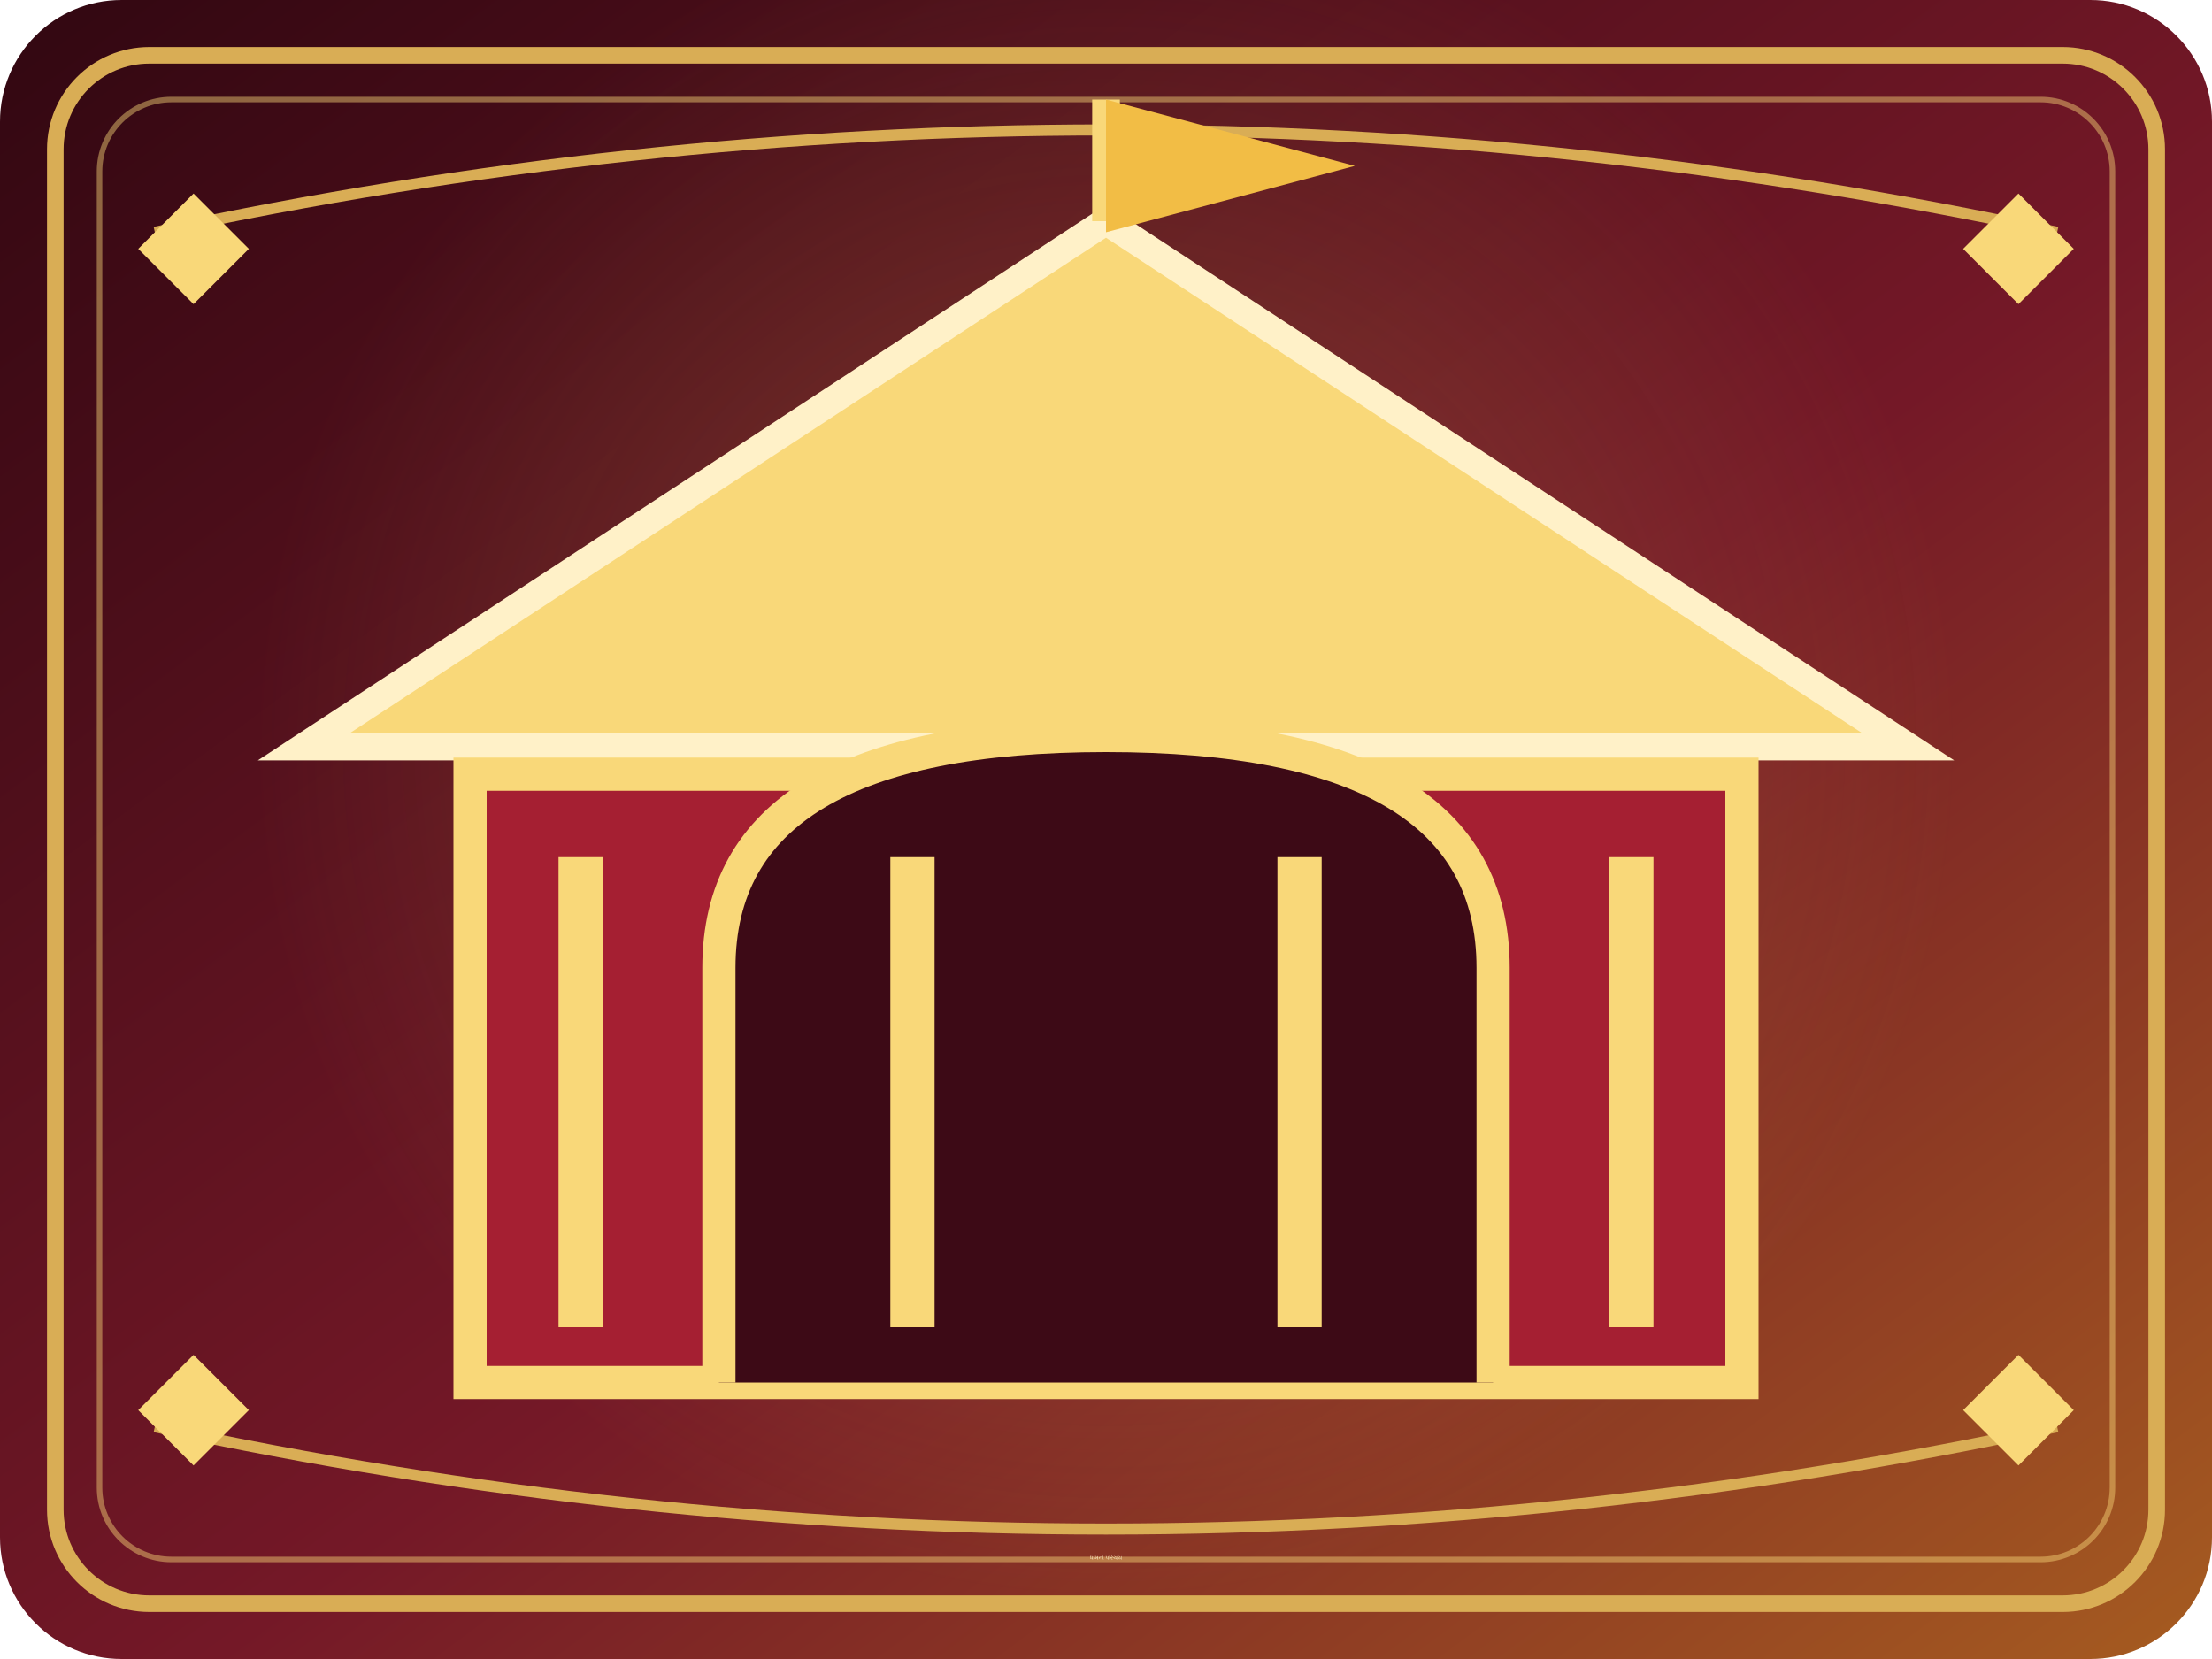
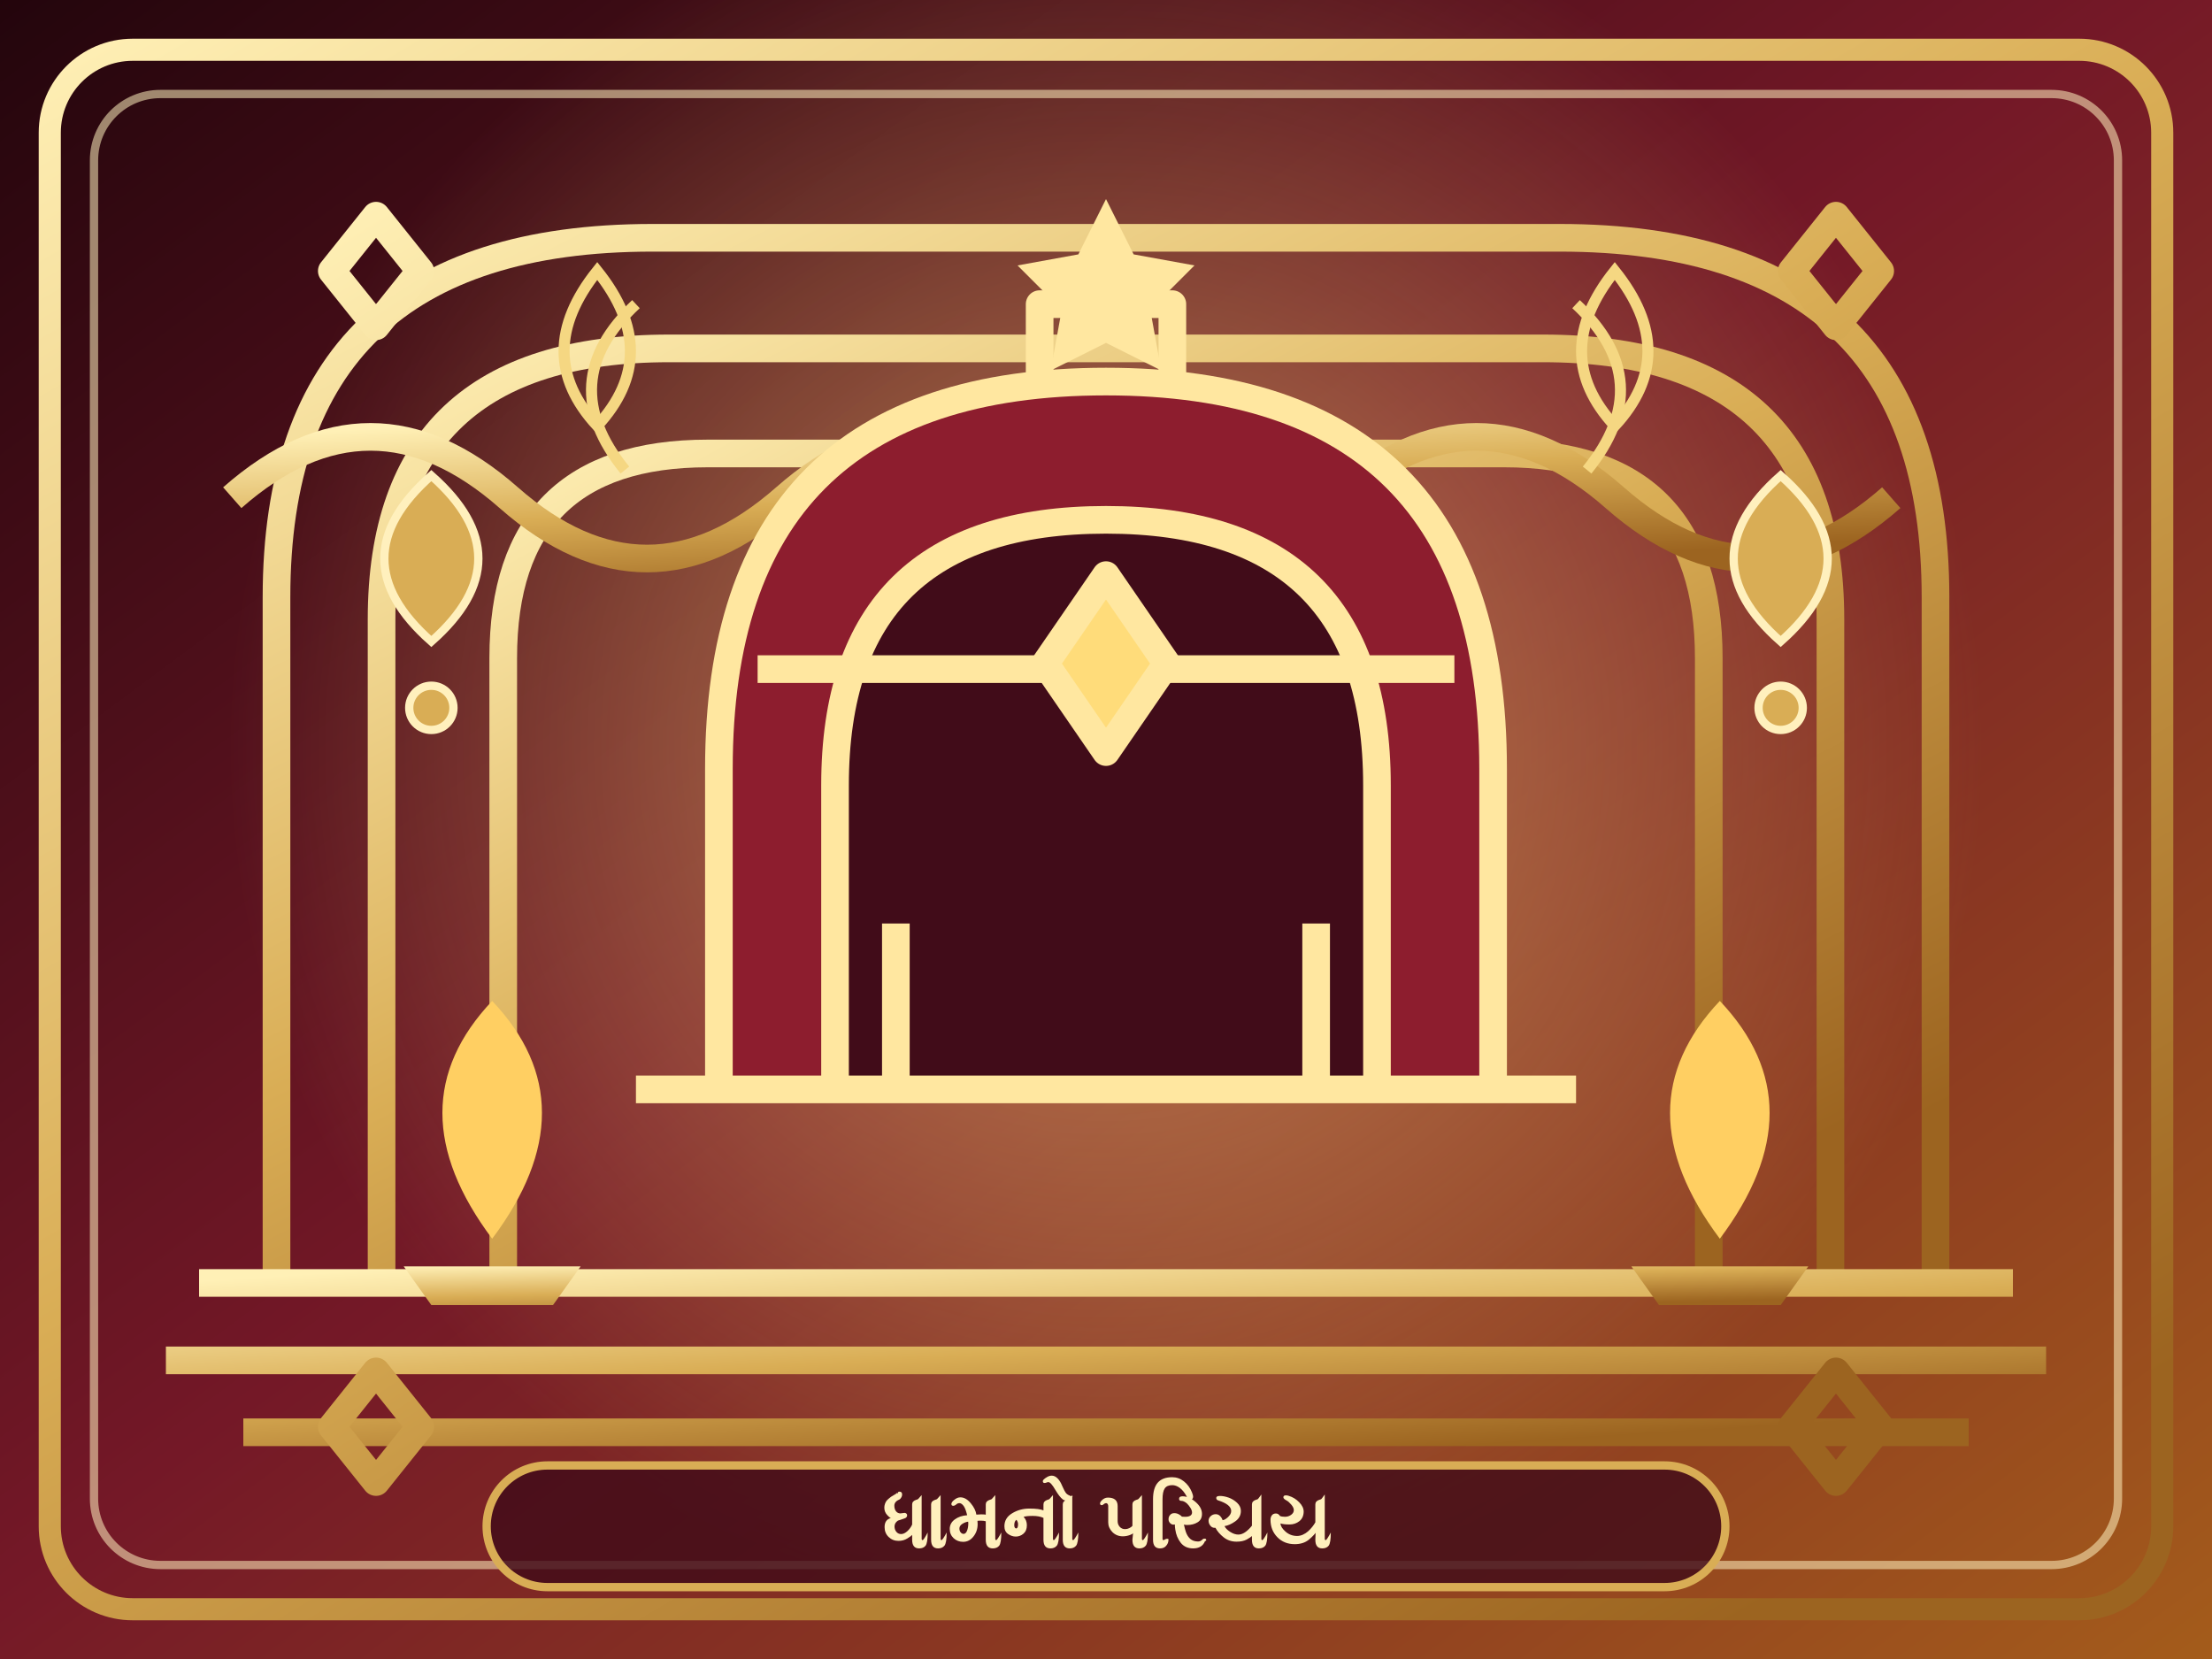
- <svg xmlns="http://www.w3.org/2000/svg" viewBox="0 0 400 300" role="img" aria-label="Temple introduction cover">
+ <svg xmlns="http://www.w3.org/2000/svg" viewBox="0 0 400 300" role="img" aria-label="ધામનો પરિચય">
  <defs>
    <linearGradient id="bg" x1="0" y1="0" x2="1" y2="1">
-       <stop stop-color="#310711" />
-       <stop offset=".55" stop-color="#741827" />
-       <stop offset="1" stop-color="#a65c20" />
+       <stop stop-color="#23050c" />
+       <stop offset=".48" stop-color="#741827" />
+       <stop offset="1" stop-color="#a45c1b" />
+     </linearGradient>
+     <linearGradient id="gold" x1="0" y1="0" x2="0.8" y2="1">
+       <stop stop-color="#fff0b6" />
+       <stop offset=".5" stop-color="#d9ad55" />
+       <stop offset="1" stop-color="#9c6420" />
    </linearGradient>
    <radialGradient id="glow">
-       <stop stop-color="#d9ad55" stop-opacity=".28" />
-       <stop offset="1" stop-color="#d9ad55" stop-opacity="0" />
+       <stop stop-color="#ffdc7a" stop-opacity=".55" />
+       <stop offset="1" stop-color="#ffdc7a" stop-opacity="0" />
    </radialGradient>
  </defs>
-   <rect width="400" height="300" rx="22" fill="url(#bg)" />
-   <circle cx="200" cy="135" r="155" fill="url(#glow)" />
-   <rect x="10" y="10" width="380" height="280" rx="17" fill="none" stroke="#d9ad55" stroke-width="3" />
-   <rect x="18" y="18" width="364" height="264" rx="13" fill="none" stroke="#f9d879" stroke-opacity=".45" />
-   <path d="M28 42Q200 5 372 42M28 258Q200 295 372 258" fill="none" stroke="#d9ad55" stroke-width="2" />
-   <path d="M55 135L200 40l145 95z" fill="#f9d879" stroke="#fff1c8" stroke-width="5" />
-   <path d="M85 140h230v110H85z" fill="#a51f32" stroke="#f9d879" stroke-width="6" />
-   <path d="M130 250v-75q0-42 70-42t70 42v75" fill="#3d0a16" stroke="#f9d879" stroke-width="6" />
-   <path d="M105 155v85M165 155v85M235 155v85M295 155v85" stroke="#f9d879" stroke-width="8" />
-   <path d="M200 40V18" stroke="#f9d879" stroke-width="5" />
-   <path d="M200 18l45 12-45 12z" fill="#f2bd45" />
-   <path d="M35 35l10 10-10 10-10-10zM365 35l10 10-10 10-10-10zM35 245l10 10-10 10-10-10zM365 245l10 10-10 10-10-10z" fill="#f9d879" />
-   <text x="200" y="282" fill="#fff1c8" font-size="1" text-anchor="middle">ધામનો પરિચય</text>
+   <rect width="400" height="300" fill="url(#bg)" />
+   <circle cx="200" cy="135" r="160" fill="url(#glow)" />
+   <rect x="9" y="9" width="382" height="282" rx="15" fill="none" stroke="url(#gold)" stroke-width="4" />
+   <rect x="17" y="17" width="366" height="266" rx="12" fill="none" stroke="#fff0bd" stroke-opacity=".55" stroke-width="1.5" />
+   <g fill="none" stroke="url(#gold)" stroke-width="5" stroke-linejoin="round">
+     <path d="M50 231V108Q50 43 118 43H282Q350 43 350 108V231" />
+     <path d="M69 231V112Q69 63 121 63H279Q331 63 331 112V231" />
+     <path d="M91 231V119Q91 82 128 82H272Q309 82 309 119V231" />
+     <path d="M36 232h328M30 246h340M44 259h312" />
+     <path d="M42 90q25-22 50 0t50 0 50 0 50 0 50 0 50 0" />
+     <path d="M68 39l8 10-8 10-8-10zM332 39l8 10-8 10-8-10zM68 248l8 10-8 10-8-10zM332 248l8 10-8 10-8-10z" />
+   </g>
+   <g fill="#d9ad55" stroke="#fff0bd" stroke-width="1.5">
+     <path d="M78 116q-17-15 0-30 17 15 0 30z" />
+     <path d="M322 116q-17-15 0-30 17 15 0 30z" />
+     <circle cx="78" cy="128" r="4" />
+     <circle cx="322" cy="128" r="4" />
+   </g>
+   <g fill="none" stroke="#f5d782" stroke-width="2">
+     <path d="M108 49q-12 15 0 28 12-13 0-28zm184 0q-12 15 0 28 12-13 0-28z" />
+     <path d="M115 55q-15 14-2 30m172-30q15 14 2 30" />
+   </g>
+   <g stroke="#ffe7a0" stroke-width="5" stroke-linejoin="round">
+     <path d="M130 197v-58q0-70 70-70t70 70v58" fill="#8d1d2e" />
+     <path d="M151 197v-55q0-48 49-48t49 48v55" fill="#410c19" />
+     <path d="M115 197h170M137 121h126M188 68v-13h24v13" fill="none" />
+     <path d="M200 104l11 16-11 16-11-16z" fill="#ffdc7a" />
+     <path d="M162 197v-30m76 30v-30" fill="none" />
+   </g>
+   <g>
+     <path d="M89 224q-18-24 0-43 18 19 0 43zM311 224q-18-24 0-43 18 19 0 43z" fill="#ffcf62" />
+     <path d="M73 229h32l-5 7H78zM295 229h32l-5 7h-22z" fill="url(#gold)" />
+     <path d="M200 36l5 10 11 2-8 8 2 11-10-5-10 5 2-11-8-8 11-2z" fill="#ffe7a0" />
+   </g>
+   <rect x="88" y="265" width="224" height="22" rx="11" fill="#410c19" fill-opacity=".82" stroke="#d9ad55" stroke-width="1.5" />
+   <text x="200" y="280" text-anchor="middle" font-family="serif" font-size="14" font-weight="700" fill="#fff0bd">ધામનો પરિચય</text>
</svg>
